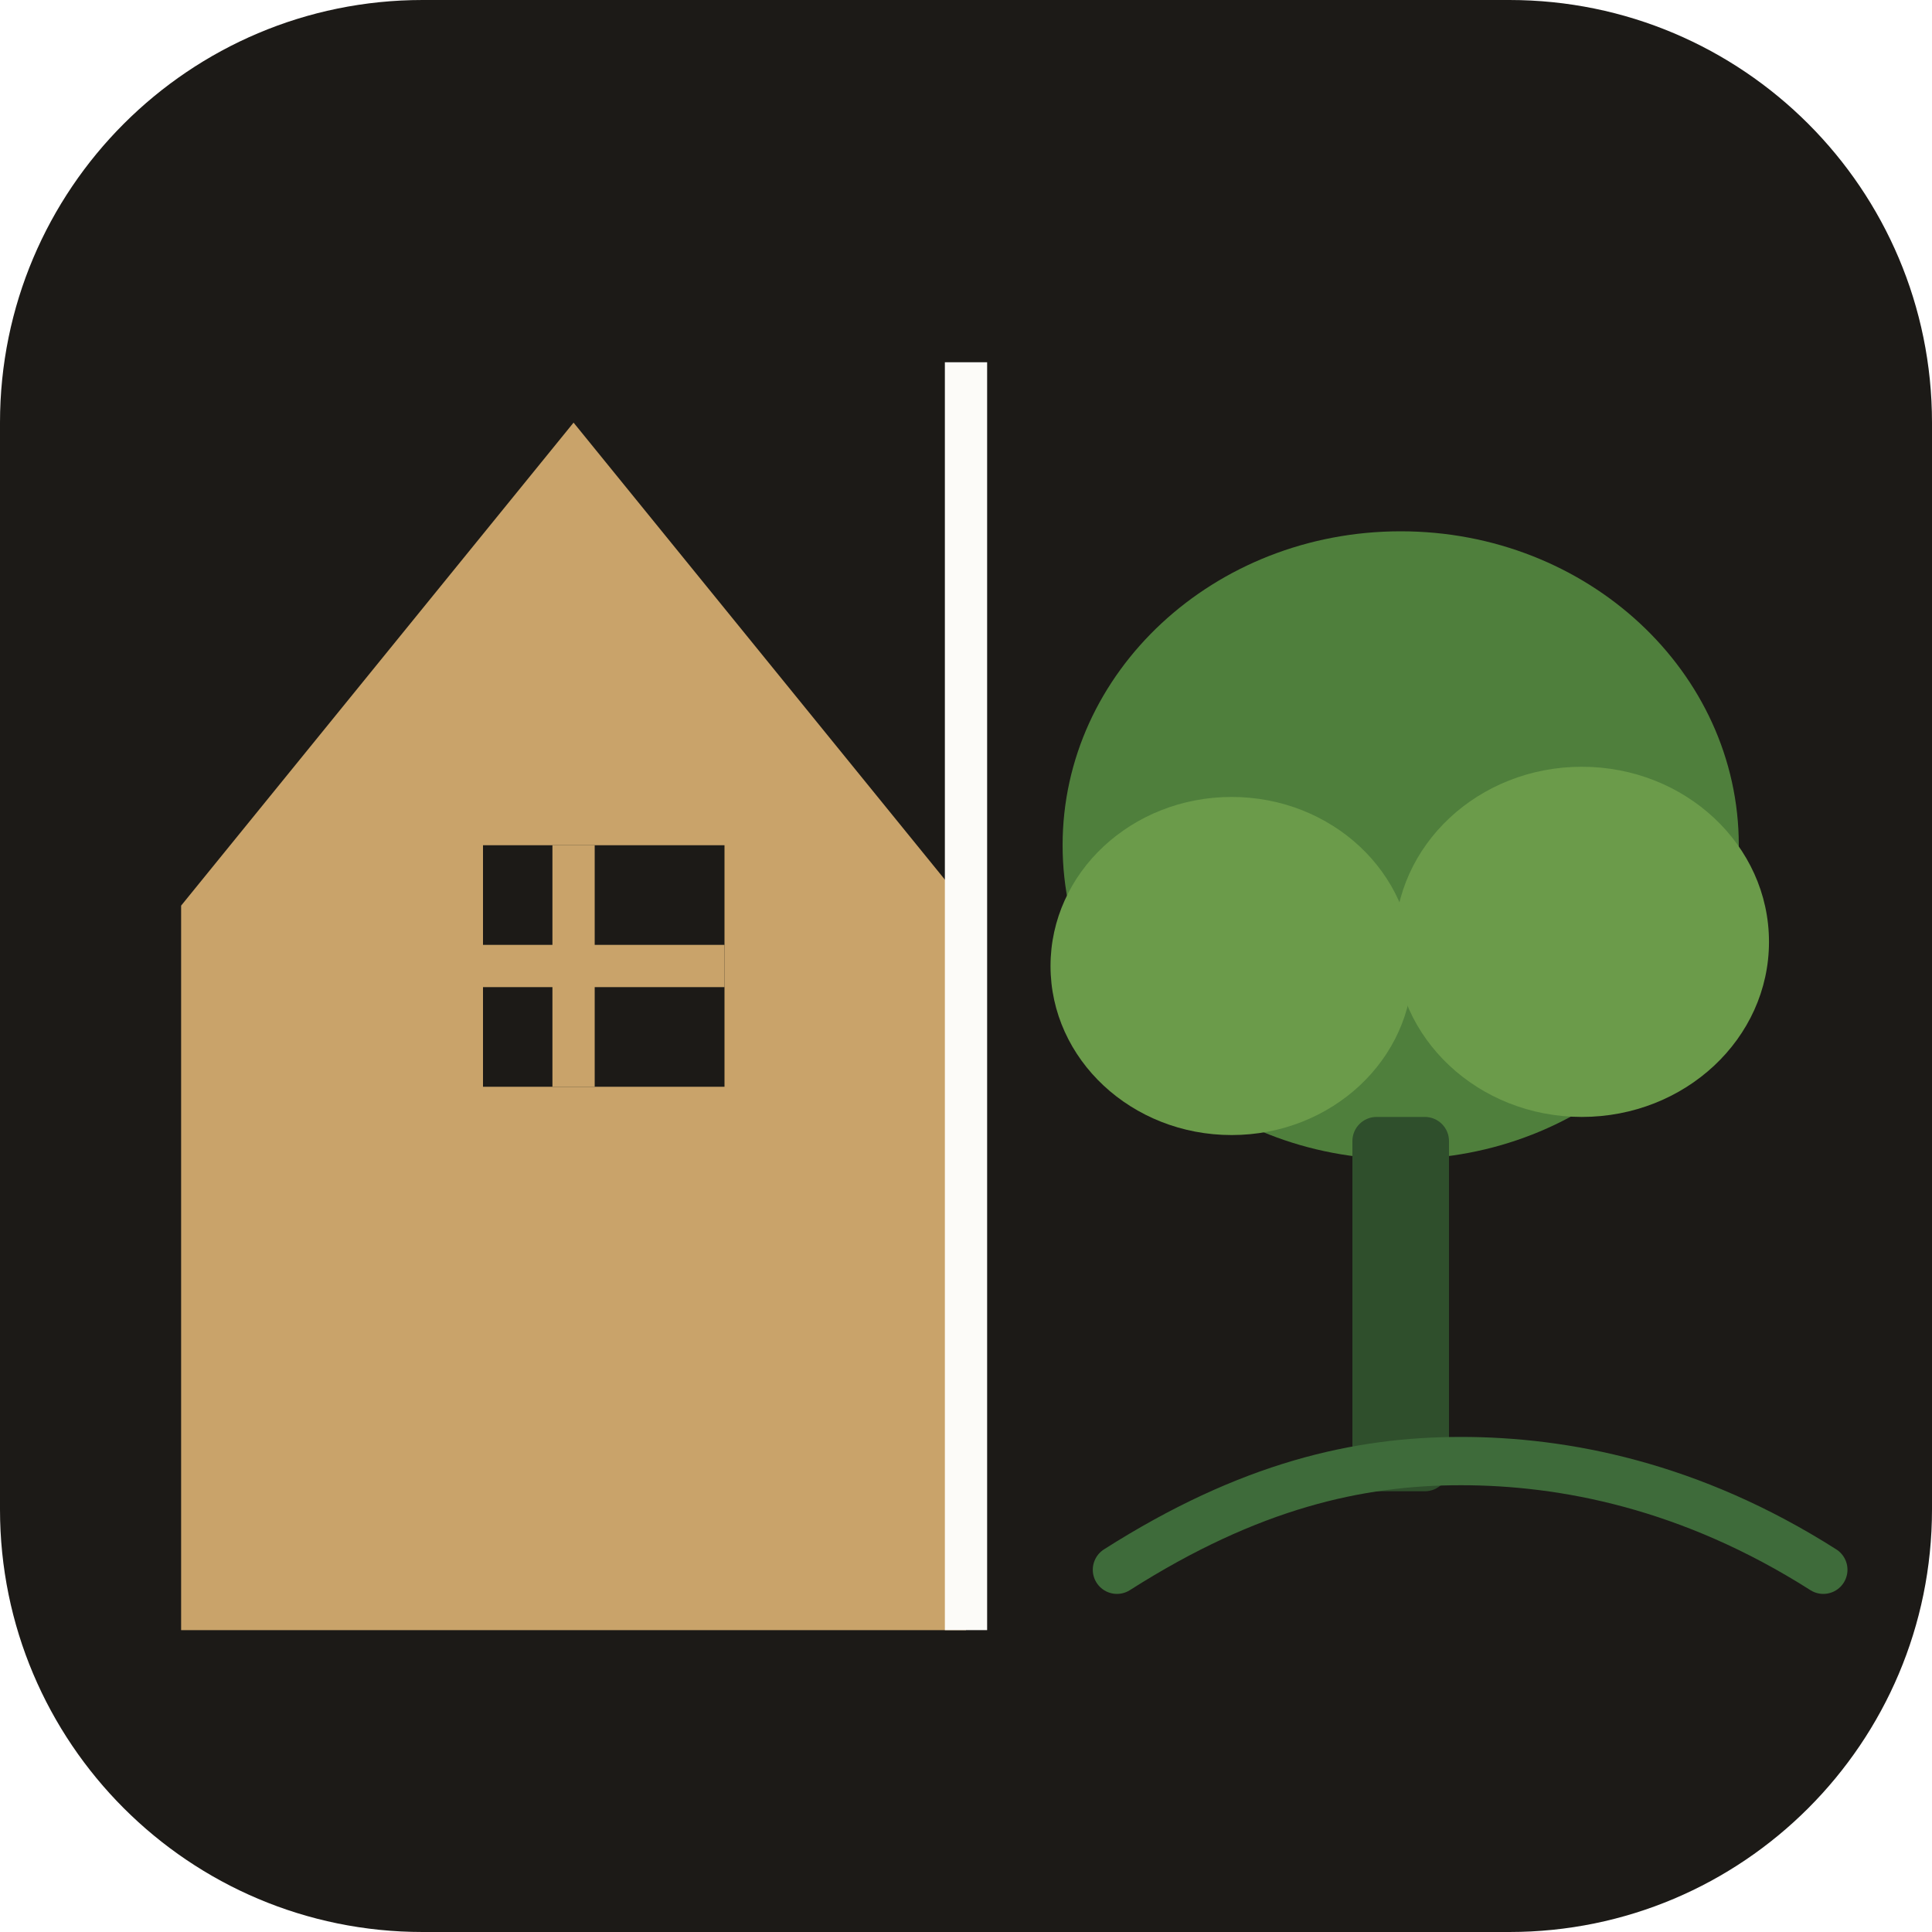
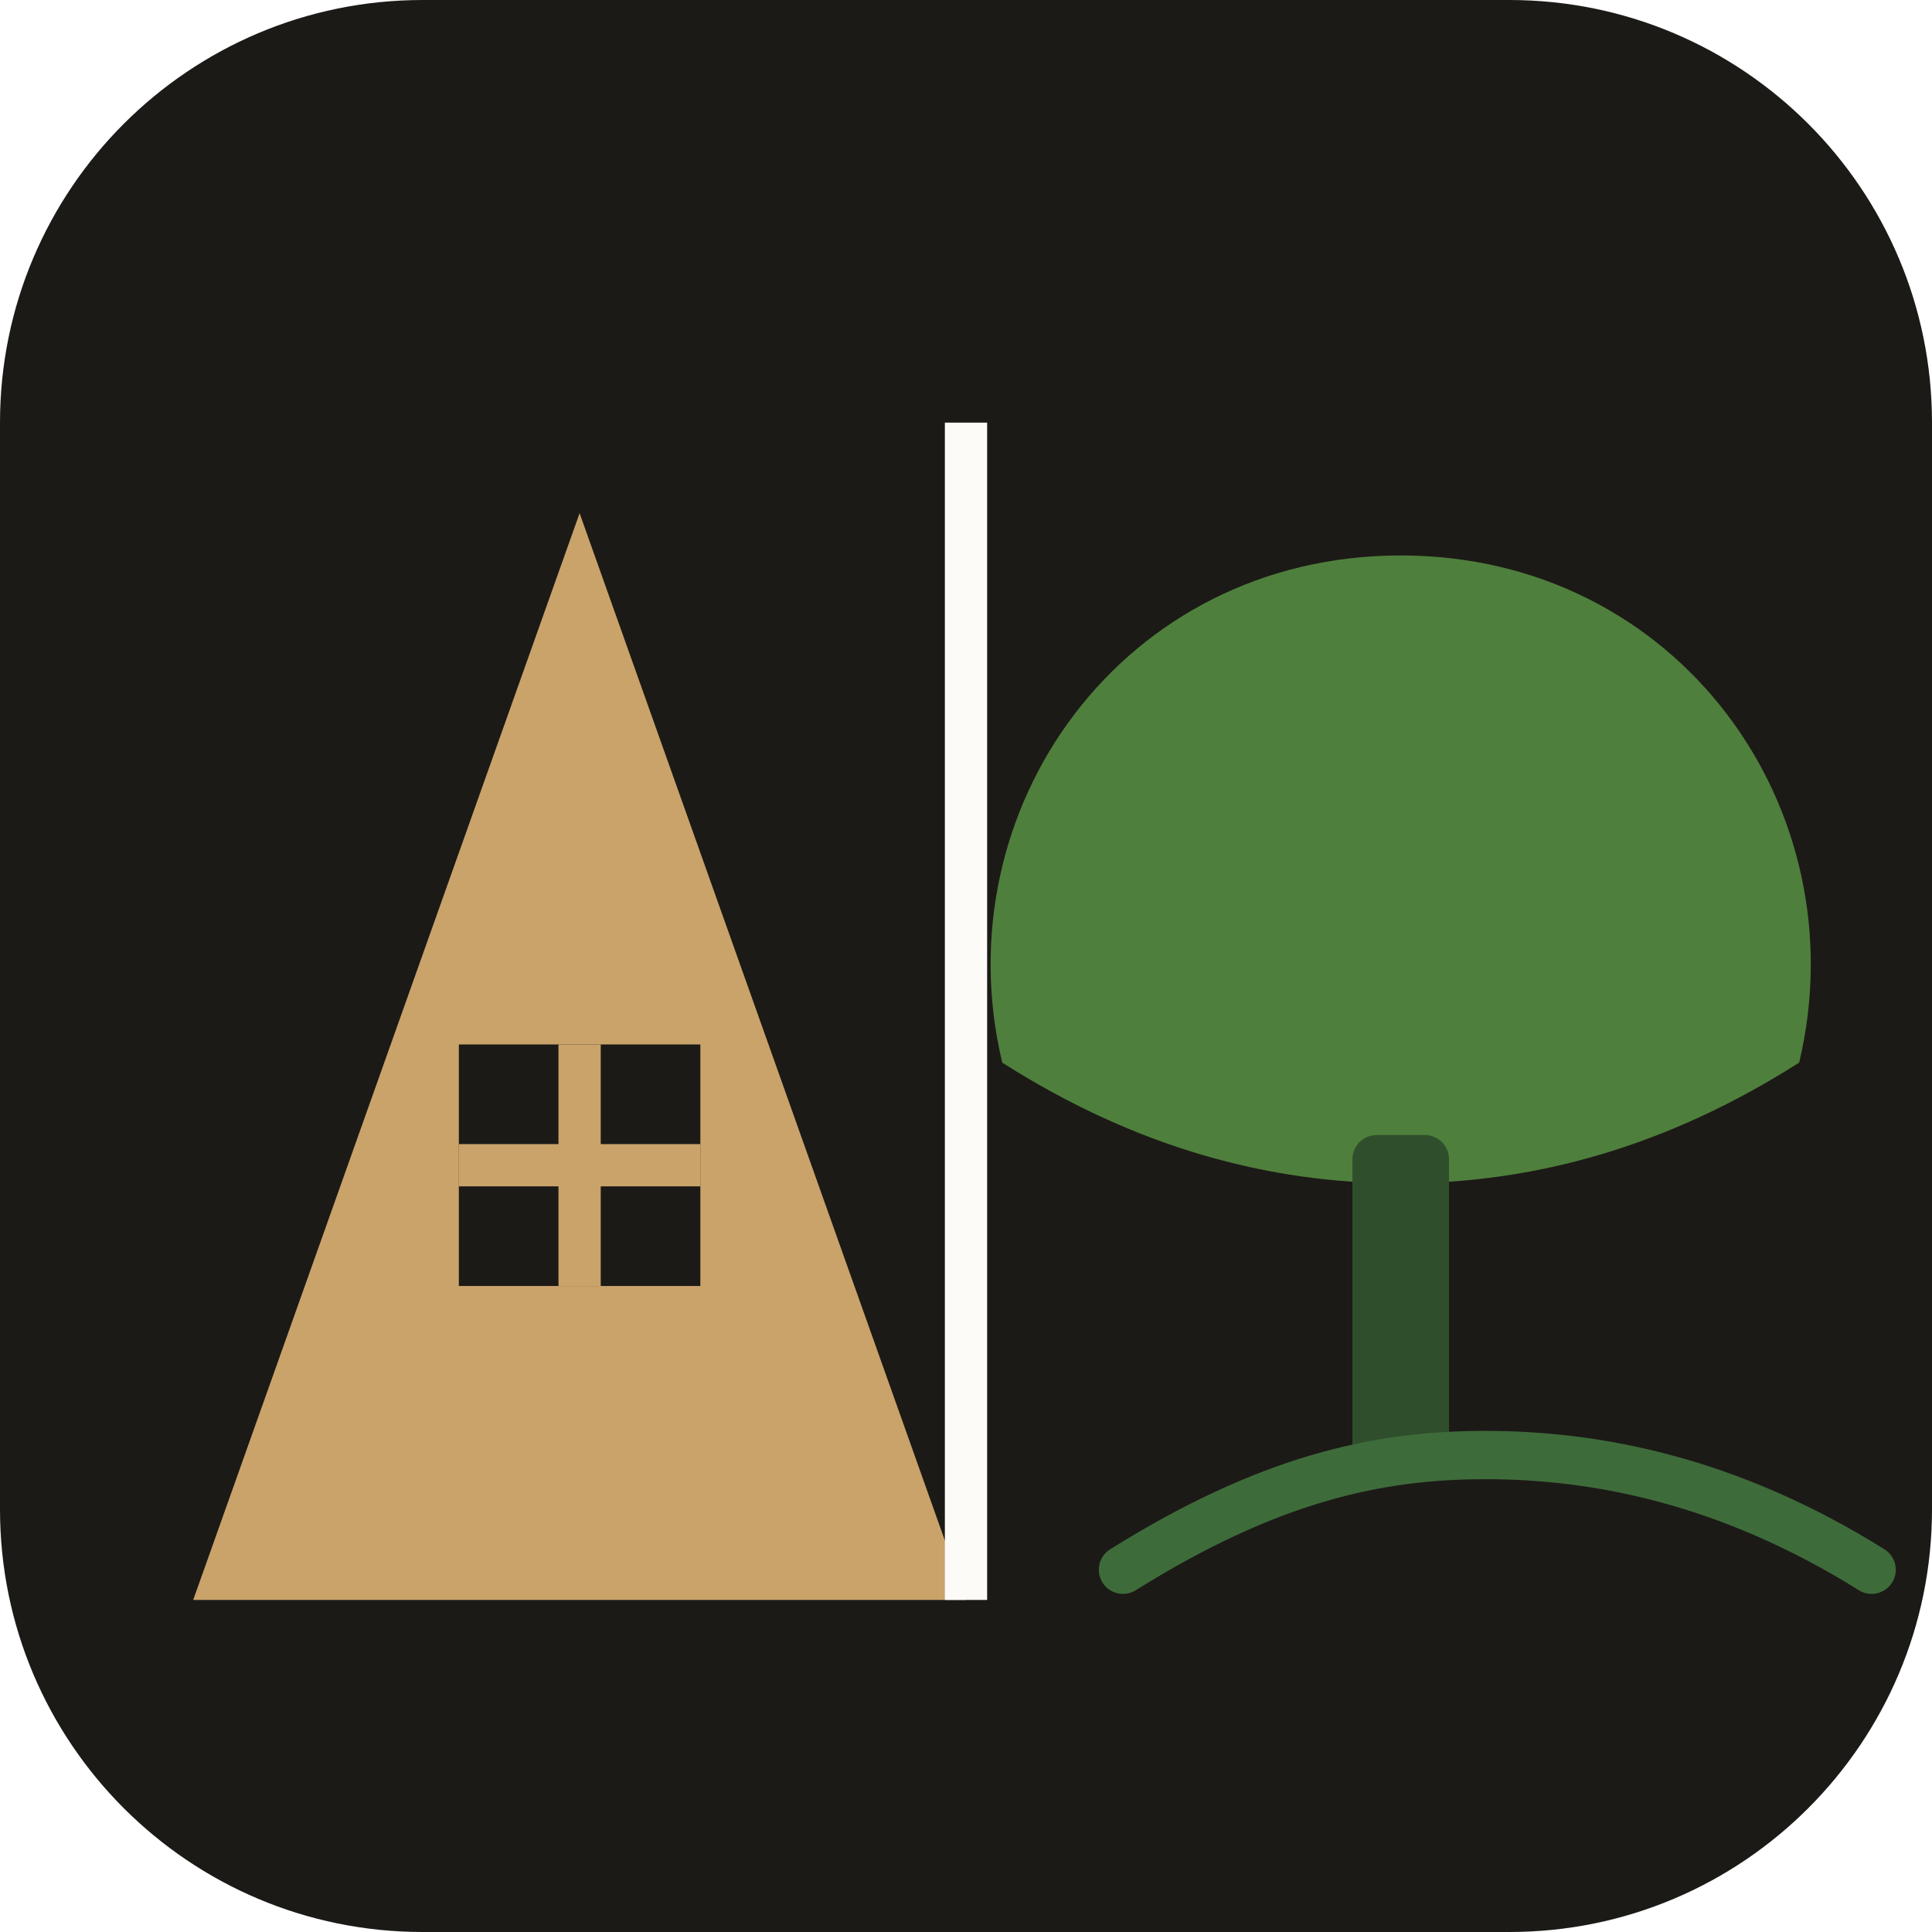
<svg xmlns="http://www.w3.org/2000/svg" viewBox="0 0 32 32" width="32" height="32">
  <rect width="32" height="32" rx="7" fill="#1C1A17" />
-   <path fill="#C9A36A" fill-rule="evenodd" d="M3 27V15L9.5 7l6.5 8v12H3Zm5-13h4v4H8v-4Z" />
-   <path d="M9.5 14v4M8 16h4" stroke="#C9A36A" stroke-width="0.7" />
-   <line x1="16" y1="6" x2="16" y2="27" stroke="#FCFBF8" stroke-width="0.7" />
-   <ellipse cx="23.2" cy="14" rx="5.6" ry="5.2" fill="#4F7F3C" />
-   <ellipse cx="20.4" cy="16" rx="3" ry="2.8" fill="#6B9B4A" />
-   <ellipse cx="26.2" cy="15.6" rx="3.1" ry="2.9" fill="#6B9B4A" />
-   <rect x="22.4" y="18.5" width="1.6" height="6.2" rx="0.4" fill="#2F4F2C" />
-   <path d="M18.5 26c2.2-1.4 4-1.8 5.7-1.8s3.8.4 6 1.8" stroke="#3E6B3A" stroke-width="0.8" fill="none" stroke-linecap="round" />
+   <path fill="#C9A36A" fill-rule="evenodd" d="M3.2 26.5 9.6 8.5l6.4 18H3.2Zm4.4-9.2h4v4h-4v-4Z" />
+   <path d="M9.6 17.3v4M7.6 19.3h4" stroke="#C9A36A" stroke-width="0.7" />
+   <line x1="16" y1="7" x2="16" y2="26.5" stroke="#FCFBF8" stroke-width="0.7" />
+   <path d="M23.2 9.2c4.6 0 7.6 4.2 6.6 8.4-2.2 1.4-4.4 2-6.6 2s-4.4-.6-6.6-2c-1-4.2 2-8.4 6.6-8.4Z" fill="#4F7F3C" />
+   <rect x="22.4" y="18.8" width="1.6" height="5.6" rx="0.4" fill="#2F4F2C" />
+   <path d="M18.6 26c2.4-1.5 4.2-1.9 6-1.9s4 .4 6.4 1.9" stroke="#3E6B3A" stroke-width="0.8" fill="none" stroke-linecap="round" />
</svg>
